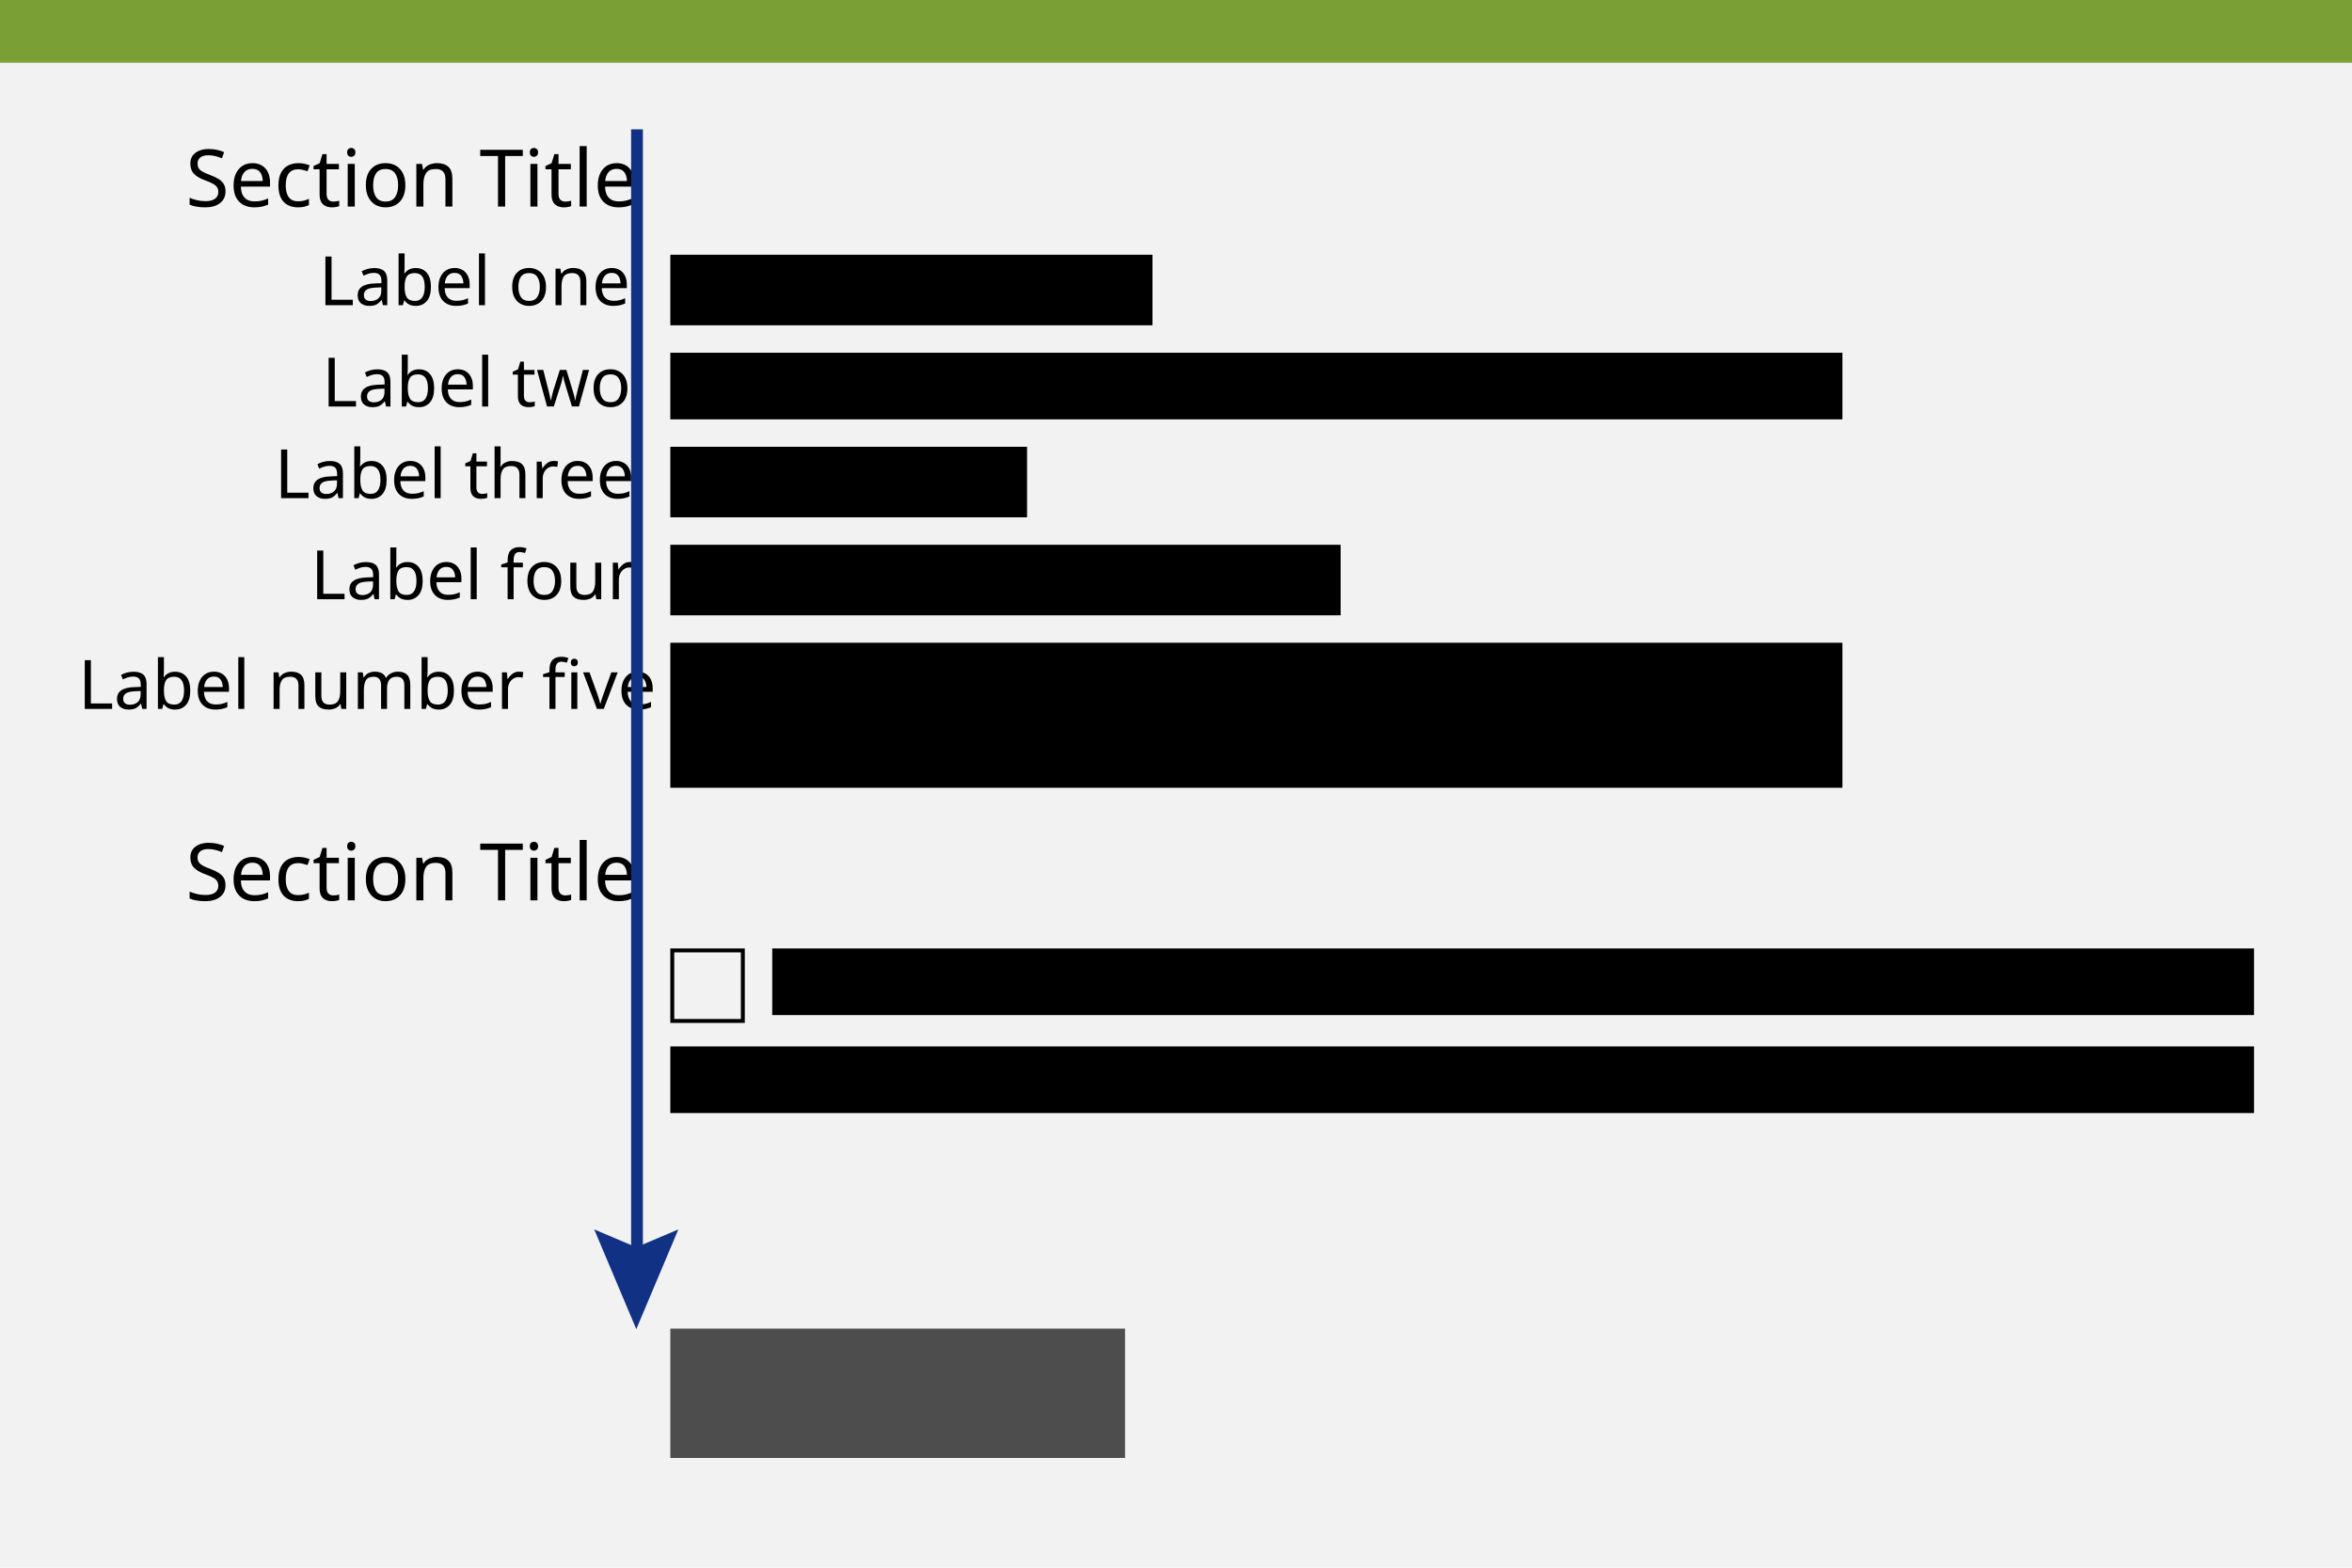
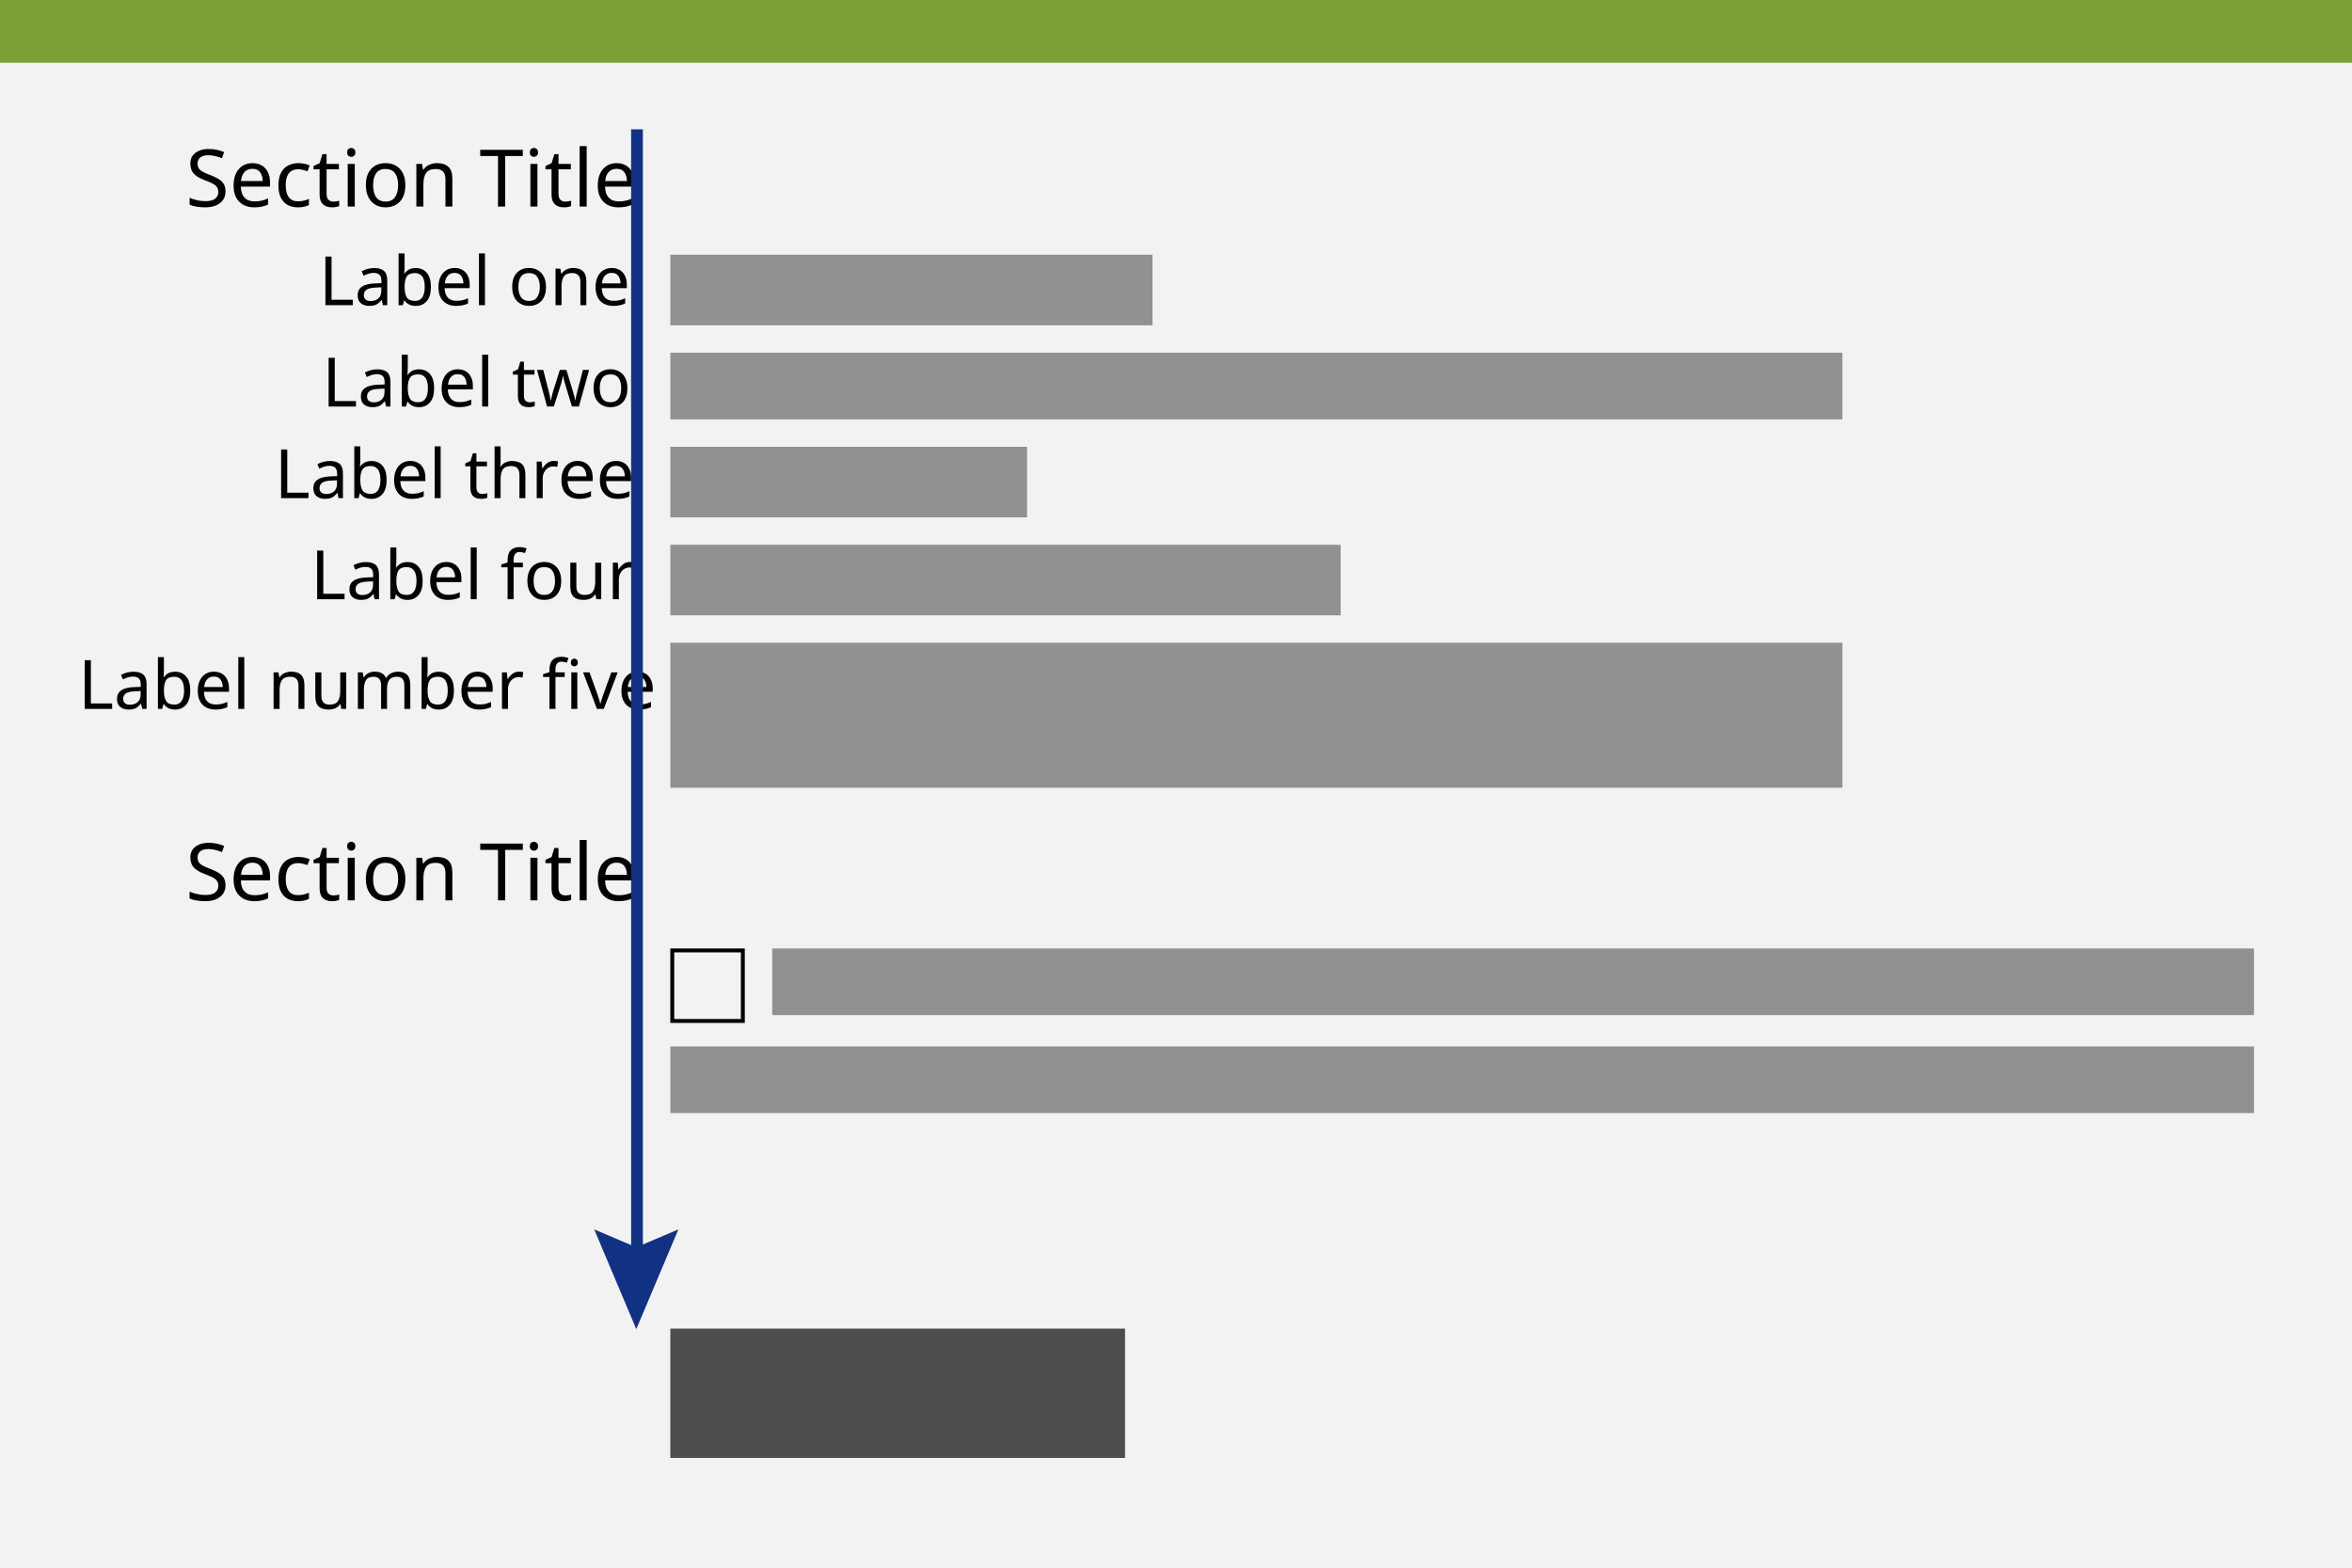
- <svg xmlns="http://www.w3.org/2000/svg" version="1.1" id="Ebene_1" x="0px" y="0px" width="600px" height="400px" viewBox="0 0 600 400" style="enable-background:new 0 0 600 400;" xml:space="preserve">
-   <rect y="10" style="fill:#F2F2F2;" width="600" height="390" />
-   <text transform="matrix(1 0 0 1 47.3369 52.7031)" style="font-family:'FranklinGothic-Medium'; font-size:20.29;">Section Title</text>
-   <text transform="matrix(1 0 0 1 47.3369 229.7344)" style="font-family:'FranklinGothic-Medium'; font-size:20.29;">Section Title</text>
-   <text transform="matrix(1 0 0 1 81.3296 77.876)" style="font-family:'FranklinGothic-Medium'; font-size:17.391;">Label one</text>
-   <rect x="171" y="65" width="123" height="18" />
-   <text transform="matrix(1 0 0 1 82.145 103.7207)" style="font-family:'FranklinGothic-Medium'; font-size:17.391;">Label two</text>
-   <rect x="171" y="90" width="299" height="17" />
-   <text transform="matrix(1 0 0 1 70.0269 127.1104)" style="font-family:'FranklinGothic-Medium'; font-size:17.391;">Label three</text>
-   <rect x="171" y="114" width="91" height="18" />
-   <text transform="matrix(1 0 0 1 79.2236 152.8955)" style="font-family:'FranklinGothic-Medium'; font-size:17.391;">Label four</text>
-   <rect x="171" y="139" width="171" height="18" />
-   <rect x="197" y="242" width="378" height="17" />
-   <rect x="171" y="267" width="404" height="17" />
-   <text transform="matrix(1 0 0 1 19.9336 180.8779)" style="font-family:'FranklinGothic-Medium'; font-size:17.391;">Label number five</text>
-   <rect x="171" y="164" width="299" height="37" />
-   <rect x="171" y="339" style="fill:#4D4D4D;" width="116" height="33" />
-   <rect x="171.5" y="242.5" style="fill:#F2F2F2;stroke:#000000;stroke-miterlimit:10;" width="18" height="18" />
+ <svg xmlns="http://www.w3.org/2000/svg" version="1.1" id="Ebene_1" x="0px" y="0px" width="600px" height="400px" viewBox="0 0 600 400" enable-background="new 0 0 600 400" xml:space="preserve">
+   <rect y="10" fill="#F2F2F2" width="600" height="390" />
+   <text transform="matrix(1 0 0 1 47.3369 52.7024)" font-family="'FranklinGothic-Medium'" font-size="20.29">Section Title</text>
+   <text transform="matrix(1 0 0 1 47.3369 229.7346)" font-family="'FranklinGothic-Medium'" font-size="20.29">Section Title</text>
+   <text transform="matrix(1 0 0 1 81.3296 77.8762)" font-family="'FranklinGothic-Medium'" font-size="17.391">Label one</text>
+   <rect x="171" y="65" fill="#919191" width="123" height="18" />
+   <text transform="matrix(1 0 0 1 82.145 103.7209)" font-family="'FranklinGothic-Medium'" font-size="17.391">Label two</text>
+   <rect x="171" y="90" fill="#919191" width="299" height="17" />
+   <text transform="matrix(1 0 0 1 70.0269 127.1106)" font-family="'FranklinGothic-Medium'" font-size="17.391">Label three</text>
+   <rect x="171" y="114" fill="#919191" width="91" height="18" />
+   <text transform="matrix(1 0 0 1 79.2236 152.8948)" font-family="'FranklinGothic-Medium'" font-size="17.391">Label four</text>
+   <rect x="171" y="139" fill="#919191" width="171" height="18" />
+   <rect x="197" y="242" fill="#919191" width="378" height="17" />
+   <rect x="171" y="267" fill="#919191" width="404" height="17" />
+   <text transform="matrix(1 0 0 1 19.9336 180.8772)" font-family="'FranklinGothic-Medium'" font-size="17.391">Label number five</text>
+   <rect x="171" y="164" fill="#919191" width="299" height="37" />
+   <rect x="171" y="339" fill="#4D4D4D" width="116" height="33" />
+   <rect x="171.5" y="242.5" fill="#F2F2F2" stroke="#000000" stroke-miterlimit="10" width="18" height="18" />
  <g>
-     <line style="fill:#010318;" x1="162" y1="33" x2="162" y2="339" />
+     <line fill="none" x1="162" y1="33" x2="162" y2="339" />
    <g>
-       <line style="fill:none;stroke:#103184;stroke-width:3;stroke-miterlimit:10;" x1="162.5" y1="33" x2="162.5" y2="322" />
+       <line fill="none" stroke="#103184" stroke-width="3" stroke-miterlimit="10" x1="162.5" y1="33" x2="162.5" y2="322" />
      <g>
-         <polygon style="fill:#103184;" points="151.585,313.687 162.319,318.246 173.053,313.687 162.319,339.131    " />
+         <polygon fill="#103184" points="151.585,313.687 162.319,318.245 173.053,313.687 162.319,339.131    " />
      </g>
    </g>
  </g>
-   <rect style="fill:#7A9F35;" width="600" height="16" />
+   <rect y="0" fill="#7A9F35" width="600" height="16" />
</svg>
